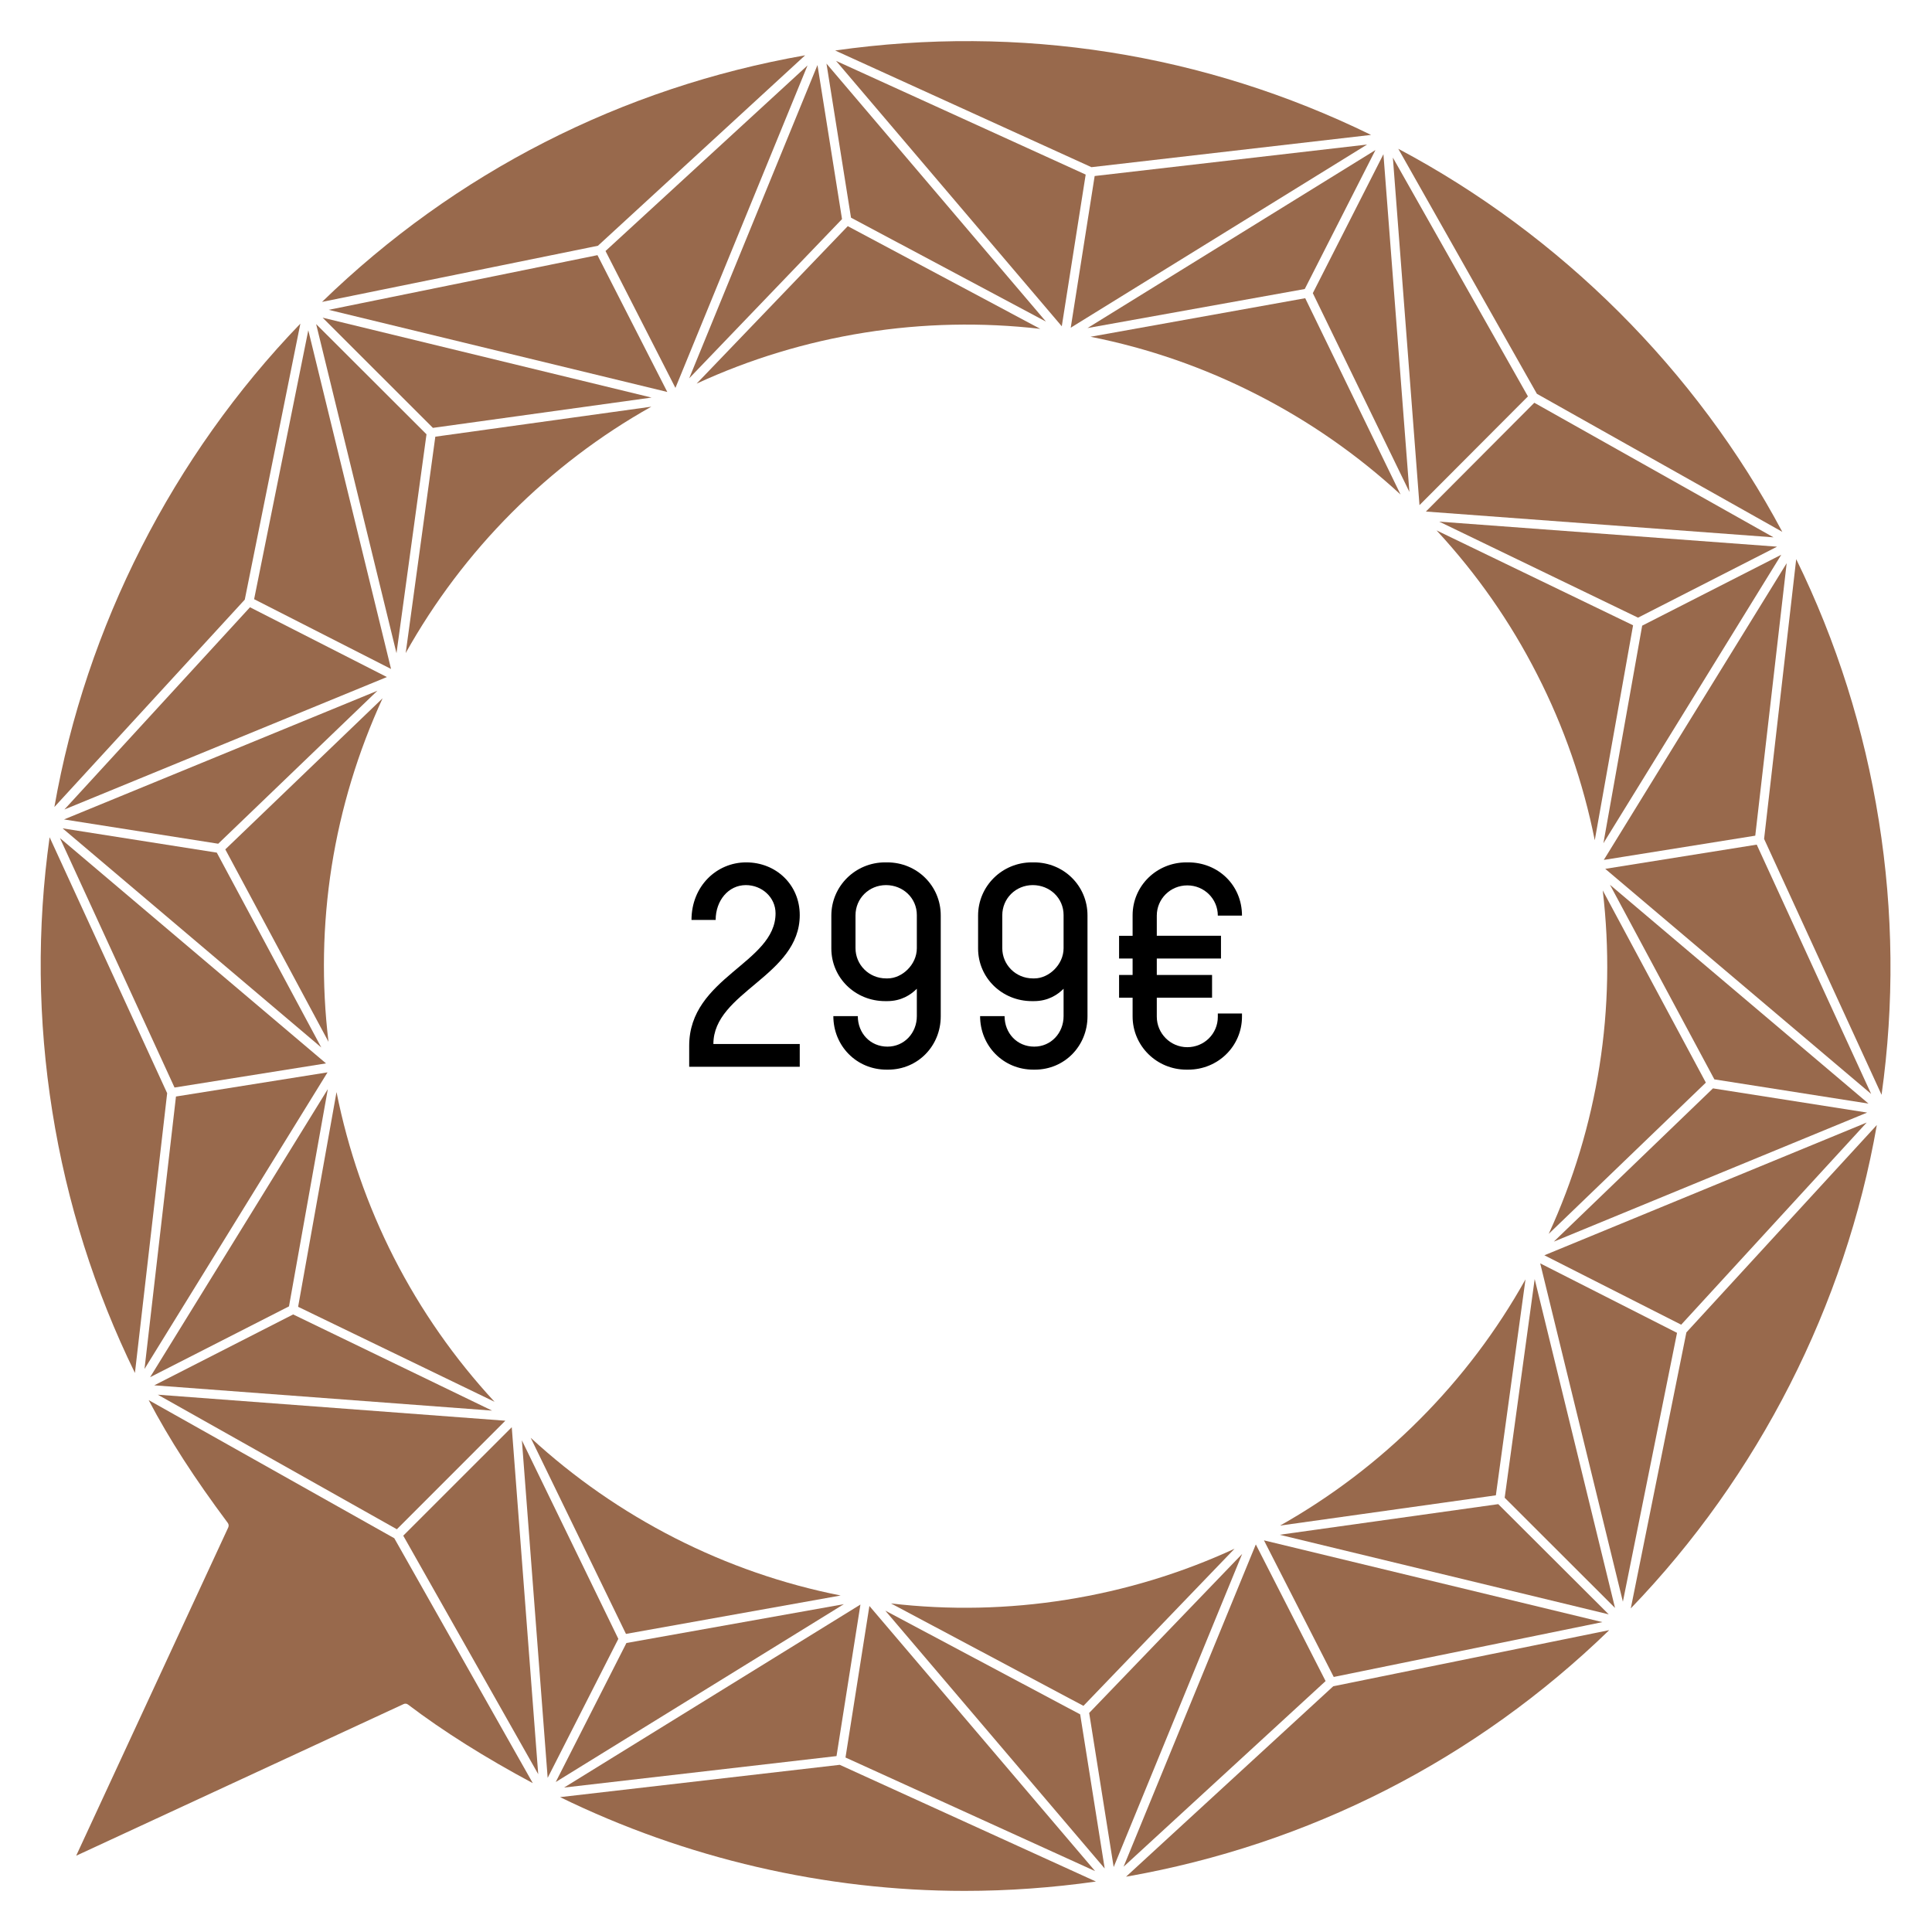
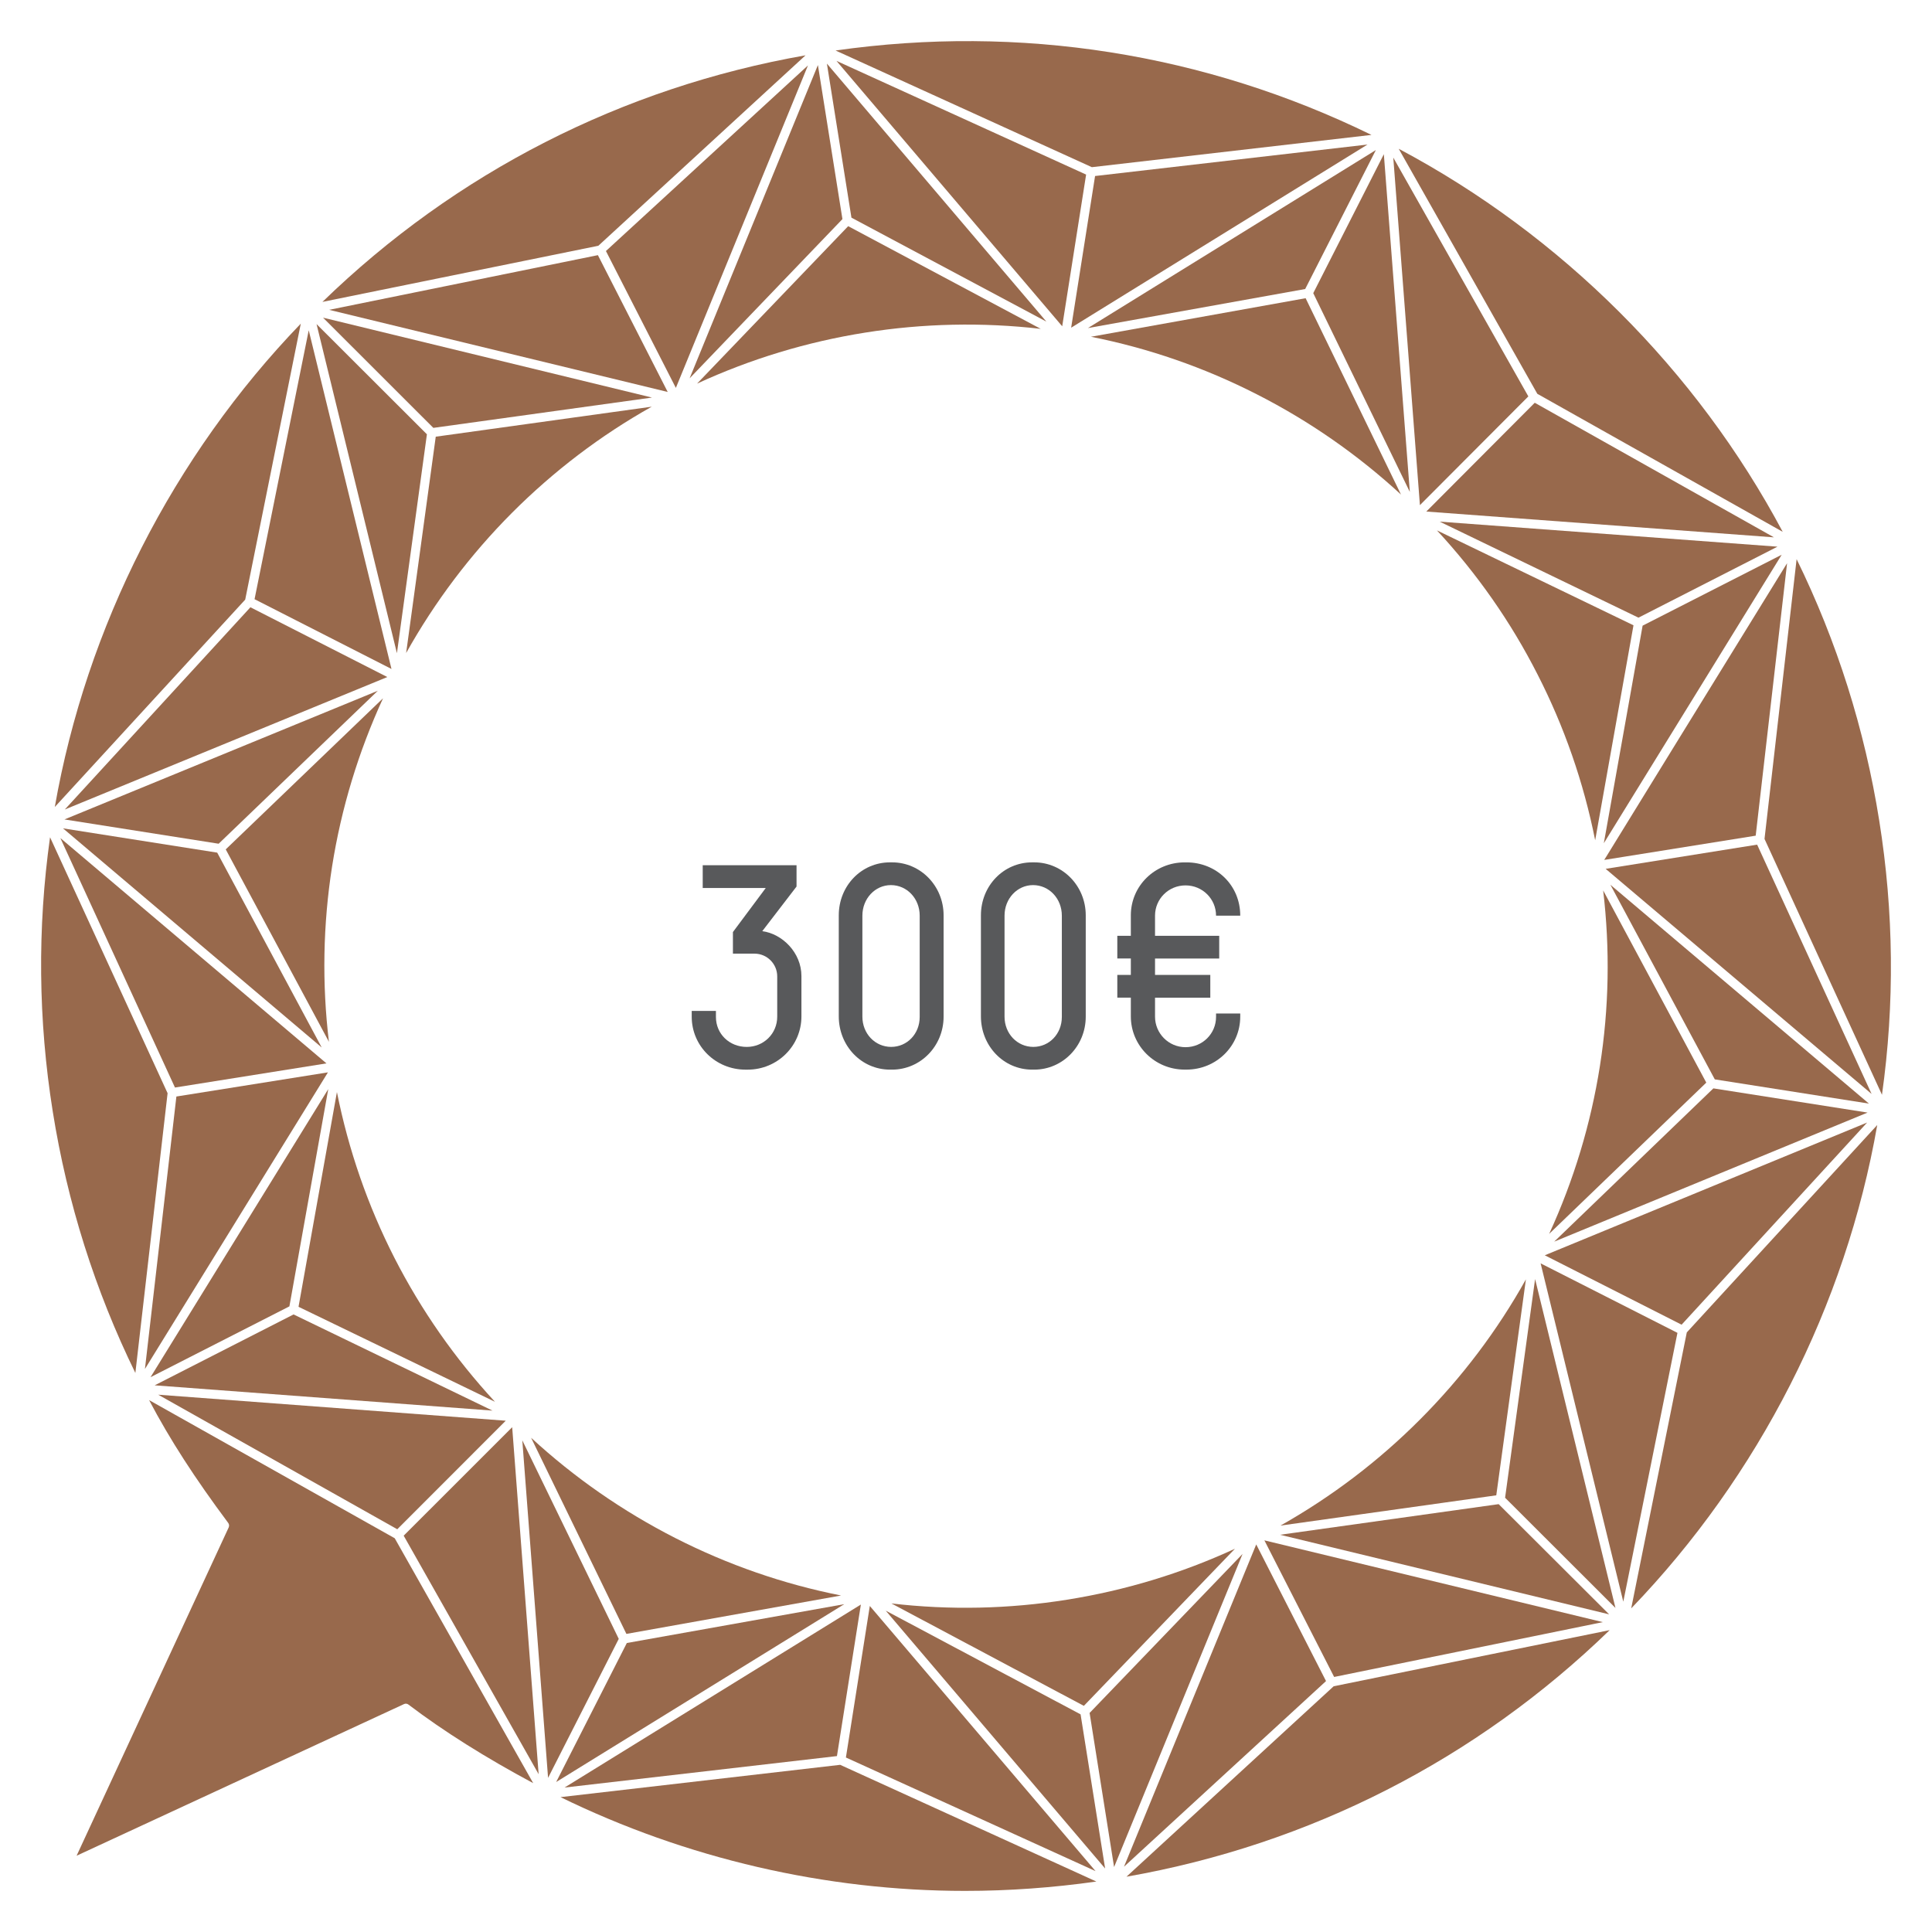
<svg xmlns="http://www.w3.org/2000/svg" version="1.1" id="Layer_1" x="0px" y="0px" width="94px" height="94px" viewBox="0 0 94 94" enable-background="new 0 0 94 94" xml:space="preserve">
  <g>
    <g>
-       <path fill="#98694C" d="M24.062,68.203l-9.546-4.616l-0.011-0.008l1.868-10.445c0.562,2.815,1.501,5.524,2.8,8.071    C20.477,63.754,22.116,66.1,24.062,68.203" />
-       <polygon fill="#98694C" points="24.899,69.44 26.187,86.322 19.62,74.717   " />
-       <path fill="#98694C" d="M30.456,79.496l-4.636-9.542c2.103,1.938,4.46,3.575,7.015,4.878c2.558,1.302,5.267,2.243,8.066,2.796    L30.46,79.496H30.456z" />
-       <polygon fill="#98694C" points="25.392,70.078 30.085,79.738 26.646,86.501   " />
-       <polygon fill="#98694C" points="41.056,78.05 27.039,86.703 30.478,79.939   " />
-       <polygon fill="#98694C" points="41.864,78.068 40.708,85.39 40.7,85.441 27.446,86.972   " />
-       <path fill="#98694C" d="M53.322,91.545c-2.118,0.3-4.265,0.455-6.39,0.455c-6.779,0-13.566-1.575-19.682-4.562l13.607-1.572    L53.322,91.545z" />
-       <polygon fill="#98694C" points="42.3,78.137 53.282,91.038 41.137,85.51   " />
-       <polygon fill="#98694C" points="53.748,90.91 43.074,78.365 52.555,83.411   " />
-       <path fill="#98694C" d="M51.891,77.833c2.837-0.451,5.583-1.285,8.174-2.48l-7.351,7.644l-9.363-4.983    C46.184,78.347,49.064,78.285,51.891,77.833" />
-       <polygon fill="#98694C" points="60.436,75.606 54.185,90.84 52.993,83.342   " />
-       <polygon fill="#98694C" points="64.495,81.79 64.495,81.792 54.673,90.818 54.669,90.818 61.101,75.143   " />
-       <path fill="#98694C" d="M54.786,91.31l10.083-9.267h0.004l13.423-2.73C71.81,85.606,63.71,89.743,54.786,91.31" />
-       <polygon fill="#98694C" points="77.962,78.923 64.892,81.591 61.497,74.945   " />
-       <polygon fill="#98694C" points="78.271,78.545 62.26,74.673 72.896,73.183   " />
-       <path fill="#98694C" d="M74.222,62.246l-1.442,10.508l-10.498,1.472c2.485-1.402,4.769-3.135,6.791-5.164    C71.099,67.032,72.826,64.745,74.222,62.246" />
-       <polygon fill="#98694C" points="74.669,62.231 78.578,78.233 73.209,72.871   " />
-       <polygon fill="#98694C" points="81.595,64.849 78.96,77.929 74.938,61.468   " />
-       <polygon fill="#98694C" points="90.823,54.616 81.797,64.452 75.14,61.075   " />
-       <path fill="#98694C" d="M82.05,64.827l9.266-10.09c-1.535,8.776-5.76,17.074-11.971,23.518L82.05,64.827z" />
-       <polygon fill="#98694C" points="90.845,54.132 75.599,60.411 83.343,52.954   " />
-       <path fill="#98694C" d="M77.98,43.323l5.017,9.351l-0.007,0.007l-7.638,7.352c1.195-2.603,2.025-5.344,2.47-8.17    C78.267,49.041,78.317,46.175,77.98,43.323" />
-       <polygon fill="#98694C" points="90.911,53.695 83.416,52.517 83.412,52.517 78.332,43.048   " />
-       <polygon fill="#98694C" points="91.04,53.225 78.102,42.273 85.472,41.095   " />
-       <path fill="#98694C" d="M91.546,53.266l-5.715-12.449l1.562-13.612c1.965,4.008,3.314,8.283,4.02,12.724    C92.122,44.365,92.167,48.847,91.546,53.266" />
-       <polygon fill="#98694C" points="78.031,41.836 78.12,41.697 81.624,36.005 86.929,27.402 85.401,40.659 78.138,41.822   " />
-       <polygon fill="#98694C" points="86.665,26.991 86.558,27.167 78.013,41.026 79.899,30.441   " />
-       <path fill="#98694C" d="M69.894,25.806l9.562,4.617l-1.864,10.459c-0.562-2.815-1.502-5.523-2.805-8.07    C73.487,30.257,71.843,27.909,69.894,25.806" />
-       <polygon fill="#98694C" points="86.462,26.598 79.697,30.052 70.026,25.38   " />
-       <polygon fill="#98694C" points="86.29,26.144 69.376,24.889 74.651,19.596   " />
-       <path fill="#98694C" d="M68.033,7.239c7.906,4.198,14.494,10.772,18.683,18.637l-11.94-6.716L68.033,7.239z" />
-       <polygon fill="#98694C" points="74.339,19.288 69.064,24.577 67.769,7.668 74.339,19.284   " />
-       <polygon fill="#98694C" points="68.573,23.934 63.874,14.263 67.31,7.503   " />
-       <path fill="#98694C" d="M68.144,24.062c-2.104-1.938-4.46-3.578-7.014-4.877c-2.562-1.307-5.271-2.246-8.071-2.8l10.445-1.876    L68.144,24.062z" />
-       <polygon fill="#98694C" points="66.921,7.301 63.482,14.062 52.911,15.962   " />
-       <polygon fill="#98694C" points="66.514,7.033 52.096,15.944 53.26,8.564   " />
-       <path fill="#98694C" d="M40.634,2.457c8.971-1.277,17.955,0.136,26.074,4.107l-13.605,1.57L40.634,2.457z" />
-       <polygon fill="#98694C" points="52.823,8.494 51.66,15.875 40.679,2.963   " />
-       <polygon fill="#98694C" points="50.89,15.647 41.405,10.59 40.212,3.095   " />
-       <path fill="#98694C" d="M41.247,11.004L50.614,16c-2.834-0.327-5.719-0.268-8.541,0.183c-2.842,0.452-5.583,1.285-8.178,2.481    L41.247,11.004z" />
-       <polygon fill="#98694C" points="40.968,10.66 33.532,18.407 39.698,3.349 39.774,3.165   " />
-       <polygon fill="#98694C" points="29.462,12.212 39.29,3.183 32.864,18.869 32.86,18.869 29.462,12.215   " />
-       <path fill="#98694C" d="M39.173,2.691l-10.082,9.267h-0.004l-13.419,2.731C22.15,8.395,30.25,4.258,39.173,2.691" />
-       <polygon fill="#98694C" points="32.467,19.071 15.994,15.075 29.069,12.414   " />
-       <polygon fill="#98694C" points="31.7,19.343 21.063,20.818 15.697,15.456   " />
-       <path fill="#98694C" d="M31.689,19.787c-2.492,1.398-4.772,3.134-6.802,5.167c-2.022,2.029-3.75,4.319-5.148,6.819l1.441-10.526    L31.689,19.787z" />
-       <polygon fill="#98694C" points="20.751,21.13 19.291,31.781 15.382,15.769   " />
-       <polygon fill="#98694C" points="15,16.069 19.026,32.548 12.364,29.153   " />
-       <path fill="#98694C" d="M14.614,15.746l-2.705,13.429L2.646,39.264C4.183,30.489,8.404,22.19,14.614,15.746" />
-       <polygon fill="#98694C" points="12.163,29.546 18.824,32.941 3.134,39.385   " />
-       <polygon fill="#98694C" points="18.362,33.608 10.617,41.051 3.115,39.869   " />
-       <path fill="#98694C" d="M18.615,33.975c-1.196,2.606-2.03,5.344-2.478,8.177c-0.444,2.83-0.496,5.704-0.154,8.537l-5.021-9.363    L18.615,33.975z" />
-       <polygon fill="#98694C" points="10.548,41.484 15.632,50.964 3.046,40.303   " />
-       <polygon fill="#98694C" points="15.862,51.738 8.492,52.913 2.917,40.776   " />
-       <path fill="#98694C" d="M2.414,40.736l5.719,12.453L6.565,66.8c-1.959-4.007-3.314-8.283-4.02-12.724    C1.838,49.639,1.794,45.15,2.414,40.736" />
-       <polygon fill="#98694C" points="15.933,52.179 7.031,66.606 8.562,53.35 15.933,52.175   " />
-       <polygon fill="#98694C" points="24.587,69.124 19.309,74.405 7.678,67.858   " />
-       <polygon fill="#98694C" points="23.94,68.632 7.505,67.402 14.263,63.953   " />
-       <polygon fill="#98694C" points="15.95,52.99 14.061,63.56 7.304,67.006   " />
-       <path fill="#98694C" d="M25.923,86.758c-2.309-1.236-4.35-2.518-6.066-3.82c-0.062-0.052-0.151-0.063-0.225-0.025L3.706,90.289    l7.399-15.972c0.033-0.074,0.026-0.159-0.025-0.224c-1.622-2.176-2.831-4.044-3.847-5.972l11.951,6.721L25.923,86.758z" />
+       <path fill="#98694C" d="M24.082,68.203l-9.546-4.616l-0.011-0.008l1.868-10.445c0.562,2.815,1.501,5.524,2.8,8.071    C20.497,63.754,22.137,66.1,24.082,68.203" />
+       <polygon fill="#98694C" points="24.92,69.44 26.207,86.322 19.641,74.717   " />
+       <path fill="#98694C" d="M30.477,79.496l-4.636-9.542c2.103,1.938,4.46,3.575,7.015,4.878c2.558,1.302,5.267,2.243,8.066,2.796    L30.48,79.496H30.477z" />
+       <polygon fill="#98694C" points="25.412,70.078 30.105,79.738 26.666,86.501   " />
+       <polygon fill="#98694C" points="41.076,78.05 27.06,86.703 30.498,79.939   " />
+       <polygon fill="#98694C" points="41.885,78.068 40.729,85.39 40.721,85.441 27.467,86.972   " />
+       <path fill="#98694C" d="M53.343,91.545c-2.118,0.3-4.265,0.455-6.39,0.455c-6.779,0-13.566-1.575-19.682-4.562l13.607-1.572    L53.343,91.545z" />
+       <polygon fill="#98694C" points="42.32,78.137 53.303,91.038 41.157,85.51   " />
+       <polygon fill="#98694C" points="53.769,90.91 43.095,78.365 52.575,83.411   " />
+       <path fill="#98694C" d="M51.911,77.833c2.837-0.451,5.583-1.285,8.174-2.48l-7.351,7.644l-9.363-4.983    C46.204,78.347,49.085,78.285,51.911,77.833" />
+       <polygon fill="#98694C" points="60.456,75.606 54.205,90.84 53.014,83.342   " />
+       <polygon fill="#98694C" points="64.516,81.79 64.516,81.792 54.693,90.818 54.689,90.818 61.121,75.143   " />
+       <path fill="#98694C" d="M54.807,91.31l10.083-9.267h0.004l13.423-2.73C71.83,85.606,63.73,89.743,54.807,91.31" />
+       <polygon fill="#98694C" points="77.982,78.923 64.912,81.591 61.518,74.945   " />
+       <polygon fill="#98694C" points="78.291,78.545 62.28,74.673 72.916,73.183   " />
+       <path fill="#98694C" d="M74.242,62.246L72.8,72.754l-10.498,1.472c2.485-1.402,4.769-3.135,6.791-5.164    C71.119,67.032,72.847,64.745,74.242,62.246" />
+       <polygon fill="#98694C" points="74.689,62.231 78.599,78.233 73.229,72.871   " />
+       <polygon fill="#98694C" points="81.615,64.849 78.98,77.929 74.958,61.468   " />
+       <polygon fill="#98694C" points="90.844,54.616 81.817,64.452 75.16,61.075   " />
+       <path fill="#98694C" d="M82.07,64.827l9.266-10.09c-1.535,8.776-5.76,17.074-11.971,23.518L82.07,64.827z" />
+       <polygon fill="#98694C" points="90.865,54.132 75.619,60.411 83.363,52.954   " />
+       <path fill="#98694C" d="M78.001,43.323l5.017,9.351l-0.007,0.007l-7.638,7.352c1.195-2.603,2.025-5.344,2.47-8.17    C78.287,49.041,78.338,46.175,78.001,43.323" />
+       <polygon fill="#98694C" points="90.932,53.695 83.437,52.517 83.433,52.517 78.353,43.048   " />
+       <polygon fill="#98694C" points="91.061,53.225 78.122,42.273 85.492,41.095   " />
+       <path fill="#98694C" d="M91.566,53.266l-5.715-12.449l1.562-13.612c1.965,4.008,3.314,8.283,4.02,12.724    C92.143,44.365,92.188,48.847,91.566,53.266" />
+       <polygon fill="#98694C" points="78.052,41.836 78.141,41.697 81.645,36.005 86.949,27.402 85.422,40.659 78.158,41.822   " />
+       <polygon fill="#98694C" points="86.686,26.991 86.578,27.167 78.033,41.026 79.92,30.441   " />
+       <path fill="#98694C" d="M69.914,25.806l9.562,4.617l-1.864,10.459c-0.562-2.815-1.502-5.523-2.805-8.07    C73.508,30.257,71.863,27.909,69.914,25.806" />
+       <polygon fill="#98694C" points="86.482,26.598 79.718,30.052 70.047,25.38   " />
+       <polygon fill="#98694C" points="86.311,26.144 69.396,24.889 74.672,19.596   " />
+       <path fill="#98694C" d="M68.054,7.239c7.906,4.198,14.494,10.772,18.683,18.637l-11.94-6.716L68.054,7.239z" />
+       <polygon fill="#98694C" points="74.359,19.288 69.085,24.577 67.789,7.668 74.359,19.284   " />
+       <polygon fill="#98694C" points="68.594,23.934 63.895,14.263 67.33,7.503   " />
+       <path fill="#98694C" d="M68.164,24.062c-2.104-1.938-4.46-3.578-7.014-4.877c-2.562-1.307-5.271-2.246-8.071-2.8l10.445-1.876    L68.164,24.062z" />
+       <polygon fill="#98694C" points="66.941,7.301 63.503,14.062 52.932,15.962   " />
+       <polygon fill="#98694C" points="66.534,7.033 52.116,15.944 53.28,8.564   " />
+       <path fill="#98694C" d="M40.654,2.457c8.971-1.277,17.955,0.136,26.074,4.107l-13.605,1.57L40.654,2.457z" />
+       <polygon fill="#98694C" points="52.844,8.494 51.681,15.875 40.699,2.963   " />
+       <polygon fill="#98694C" points="50.91,15.647 41.426,10.59 40.232,3.095   " />
+       <path fill="#98694C" d="M41.268,11.004L50.635,16c-2.834-0.327-5.719-0.268-8.541,0.183c-2.842,0.452-5.583,1.285-8.178,2.481    L41.268,11.004z" />
+       <polygon fill="#98694C" points="40.988,10.66 33.553,18.407 39.719,3.349 39.795,3.165   " />
+       <polygon fill="#98694C" points="29.482,12.212 39.311,3.183 32.885,18.869 32.881,18.869 29.482,12.215   " />
+       <path fill="#98694C" d="M39.193,2.691l-10.082,9.267h-0.004l-13.419,2.731C22.171,8.395,30.271,4.258,39.193,2.691" />
+       <polygon fill="#98694C" points="32.487,19.071 16.015,15.075 29.09,12.414   " />
+       <polygon fill="#98694C" points="31.721,19.343 21.084,20.818 15.718,15.456   " />
+       <path fill="#98694C" d="M31.71,19.787c-2.492,1.398-4.772,3.134-6.802,5.167c-2.022,2.029-3.75,4.319-5.148,6.819l1.441-10.526    L31.71,19.787z" />
+       <polygon fill="#98694C" points="20.771,21.13 19.312,31.781 15.402,15.769   " />
+       <polygon fill="#98694C" points="15.021,16.069 19.047,32.548 12.385,29.153   " />
+       <path fill="#98694C" d="M14.635,15.746L11.93,29.175L2.666,39.264C4.203,30.489,8.425,22.19,14.635,15.746" />
+       <polygon fill="#98694C" points="12.184,29.546 18.845,32.941 3.154,39.385   " />
+       <polygon fill="#98694C" points="18.383,33.608 10.638,41.051 3.136,39.869   " />
+       <path fill="#98694C" d="M18.636,33.975c-1.196,2.606-2.03,5.344-2.478,8.177c-0.444,2.83-0.496,5.704-0.154,8.537l-5.021-9.363    L18.636,33.975z" />
+       <polygon fill="#98694C" points="10.568,41.484 15.652,50.964 3.066,40.303   " />
+       <polygon fill="#98694C" points="15.883,51.738 8.513,52.913 2.938,40.776   " />
+       <path fill="#98694C" d="M2.435,40.736l5.719,12.453L6.586,66.8c-1.959-4.007-3.314-8.283-4.02-12.724    C1.858,49.639,1.814,45.15,2.435,40.736" />
+       <polygon fill="#98694C" points="15.953,52.179 7.052,66.606 8.582,53.35 15.953,52.175   " />
+       <polygon fill="#98694C" points="24.607,69.124 19.329,74.405 7.698,67.858   " />
+       <polygon fill="#98694C" points="23.961,68.632 7.525,67.402 14.283,63.953   " />
+       <polygon fill="#98694C" points="15.971,52.99 14.081,63.56 7.324,67.006   " />
+       <path fill="#98694C" d="M25.943,86.758c-2.309-1.236-4.35-2.518-6.066-3.82c-0.062-0.052-0.151-0.063-0.225-0.025L3.727,90.289    l7.399-15.972c0.033-0.074,0.026-0.159-0.025-0.224c-1.622-2.176-2.831-4.044-3.847-5.972l11.951,6.721L25.943,86.758z" />
    </g>
    <g>
-       <path d="M33.644,44.759c0-1.639,1.219-2.801,2.662-2.801c1.457,0,2.605,1.092,2.605,2.563c0,2.969-4.202,3.74-4.202,6.275h4.202    v1.106h-5.379V50.88c0-3.334,4.202-4.02,4.202-6.443c0-0.785-0.672-1.373-1.443-1.373c-0.854,0-1.471,0.756-1.471,1.695H33.644z" />
-       <path d="M44.608,48.107c-0.294,0.294-0.756,0.602-1.443,0.602h-0.098c-1.457,0-2.619-1.134-2.619-2.563v-1.597    c0-1.429,1.163-2.591,2.619-2.591h0.098c1.457,0,2.606,1.148,2.606,2.577v4.917c0,1.429-1.107,2.591-2.564,2.591h-0.07    c-1.471,0-2.591-1.163-2.591-2.605h1.19c0,0.827,0.603,1.485,1.443,1.485c0.812,0,1.429-0.658,1.429-1.485V48.107z M44.608,46.132    v-1.611c0-0.827-0.672-1.457-1.499-1.457c-0.826,0-1.485,0.645-1.485,1.471v1.597c0,0.812,0.659,1.471,1.485,1.471h0.084    C43.88,47.603,44.608,46.944,44.608,46.132z" />
-       <path d="M51.748,48.107c-0.294,0.294-0.756,0.602-1.442,0.602h-0.099c-1.456,0-2.619-1.134-2.619-2.563v-1.597    c0-1.429,1.163-2.591,2.619-2.591h0.099c1.457,0,2.605,1.148,2.605,2.577v4.917c0,1.429-1.106,2.591-2.563,2.591h-0.07    c-1.471,0-2.592-1.163-2.592-2.605h1.191c0,0.827,0.602,1.485,1.443,1.485c0.812,0,1.428-0.658,1.428-1.485V48.107z     M51.748,46.132v-1.611c0-0.827-0.672-1.457-1.498-1.457s-1.485,0.645-1.485,1.471v1.597c0,0.812,0.659,1.471,1.485,1.471h0.084    C51.02,47.603,51.748,46.944,51.748,46.132z" />
-       <path d="M59.406,46.636h-3.123v0.799h2.689v1.106h-2.689v0.924c0,0.812,0.658,1.485,1.484,1.485s1.485-0.658,1.485-1.471v-0.168    h1.176v0.154c0,1.429-1.162,2.578-2.618,2.578h-0.084c-1.457,0-2.62-1.163-2.62-2.591v-0.911h-0.658v-1.106h0.658v-0.799h-0.658    v-1.106h0.658v-0.995c0-1.429,1.163-2.577,2.62-2.577h0.084c1.456,0,2.618,1.106,2.618,2.591h-1.176    c0-0.812-0.659-1.471-1.485-1.471s-1.484,0.658-1.484,1.471v0.98h3.123V46.636z" />
+       <path fill="#58595B" d="M34.189,42.097h4.566v1.037l-1.667,2.171c0.966,0.126,1.905,1.037,1.905,2.186v1.961    c0,1.429-1.163,2.591-2.62,2.591h-0.098c-1.457,0-2.62-1.148-2.62-2.577v-0.28h1.178v0.295c0,0.826,0.658,1.456,1.498,1.456    c0.826,0,1.484-0.645,1.484-1.471v-1.961c0-0.603-0.49-1.106-1.105-1.106H35.66v-1.051l1.597-2.143h-3.067V42.097z" />
+       <path fill="#58595B" d="M45.91,49.465c0,1.429-1.121,2.577-2.508,2.577h-0.098c-1.401,0-2.494-1.162-2.494-2.591v-4.917    c0-1.429,1.093-2.577,2.494-2.577h0.098c1.387,0,2.508,1.148,2.508,2.577V49.465z M44.747,44.549c0-0.827-0.616-1.485-1.401-1.485    c-0.77,0-1.387,0.658-1.387,1.485v4.916c0,0.826,0.617,1.471,1.401,1.471c0.771,0,1.387-0.63,1.387-1.456V44.549z" />
+       <path fill="#58595B" d="M52.826,49.465c0,1.429-1.121,2.577-2.508,2.577h-0.098c-1.401,0-2.494-1.162-2.494-2.591v-4.917    c0-1.429,1.093-2.577,2.494-2.577h0.098c1.387,0,2.508,1.148,2.508,2.577V49.465z M51.663,44.549c0-0.827-0.616-1.485-1.401-1.485    c-0.77,0-1.387,0.658-1.387,1.485v4.916c0,0.826,0.617,1.471,1.401,1.471c0.771,0,1.387-0.63,1.387-1.456V44.549z" />
+       <path fill="#58595B" d="M59.32,46.636h-3.123v0.798h2.689v1.107h-2.689v0.924c0,0.812,0.658,1.485,1.484,1.485    s1.485-0.659,1.485-1.471v-0.169h1.177v0.154c0,1.429-1.163,2.577-2.619,2.577h-0.084c-1.457,0-2.62-1.162-2.62-2.591v-0.91    h-0.658v-1.107h0.658v-0.798h-0.658V45.53h0.658v-0.995c0-1.429,1.163-2.577,2.62-2.577h0.084c1.456,0,2.619,1.106,2.619,2.592    h-1.177c0-0.812-0.659-1.472-1.485-1.472s-1.484,0.659-1.484,1.472v0.98h3.123V46.636z" />
    </g>
  </g>
</svg>
